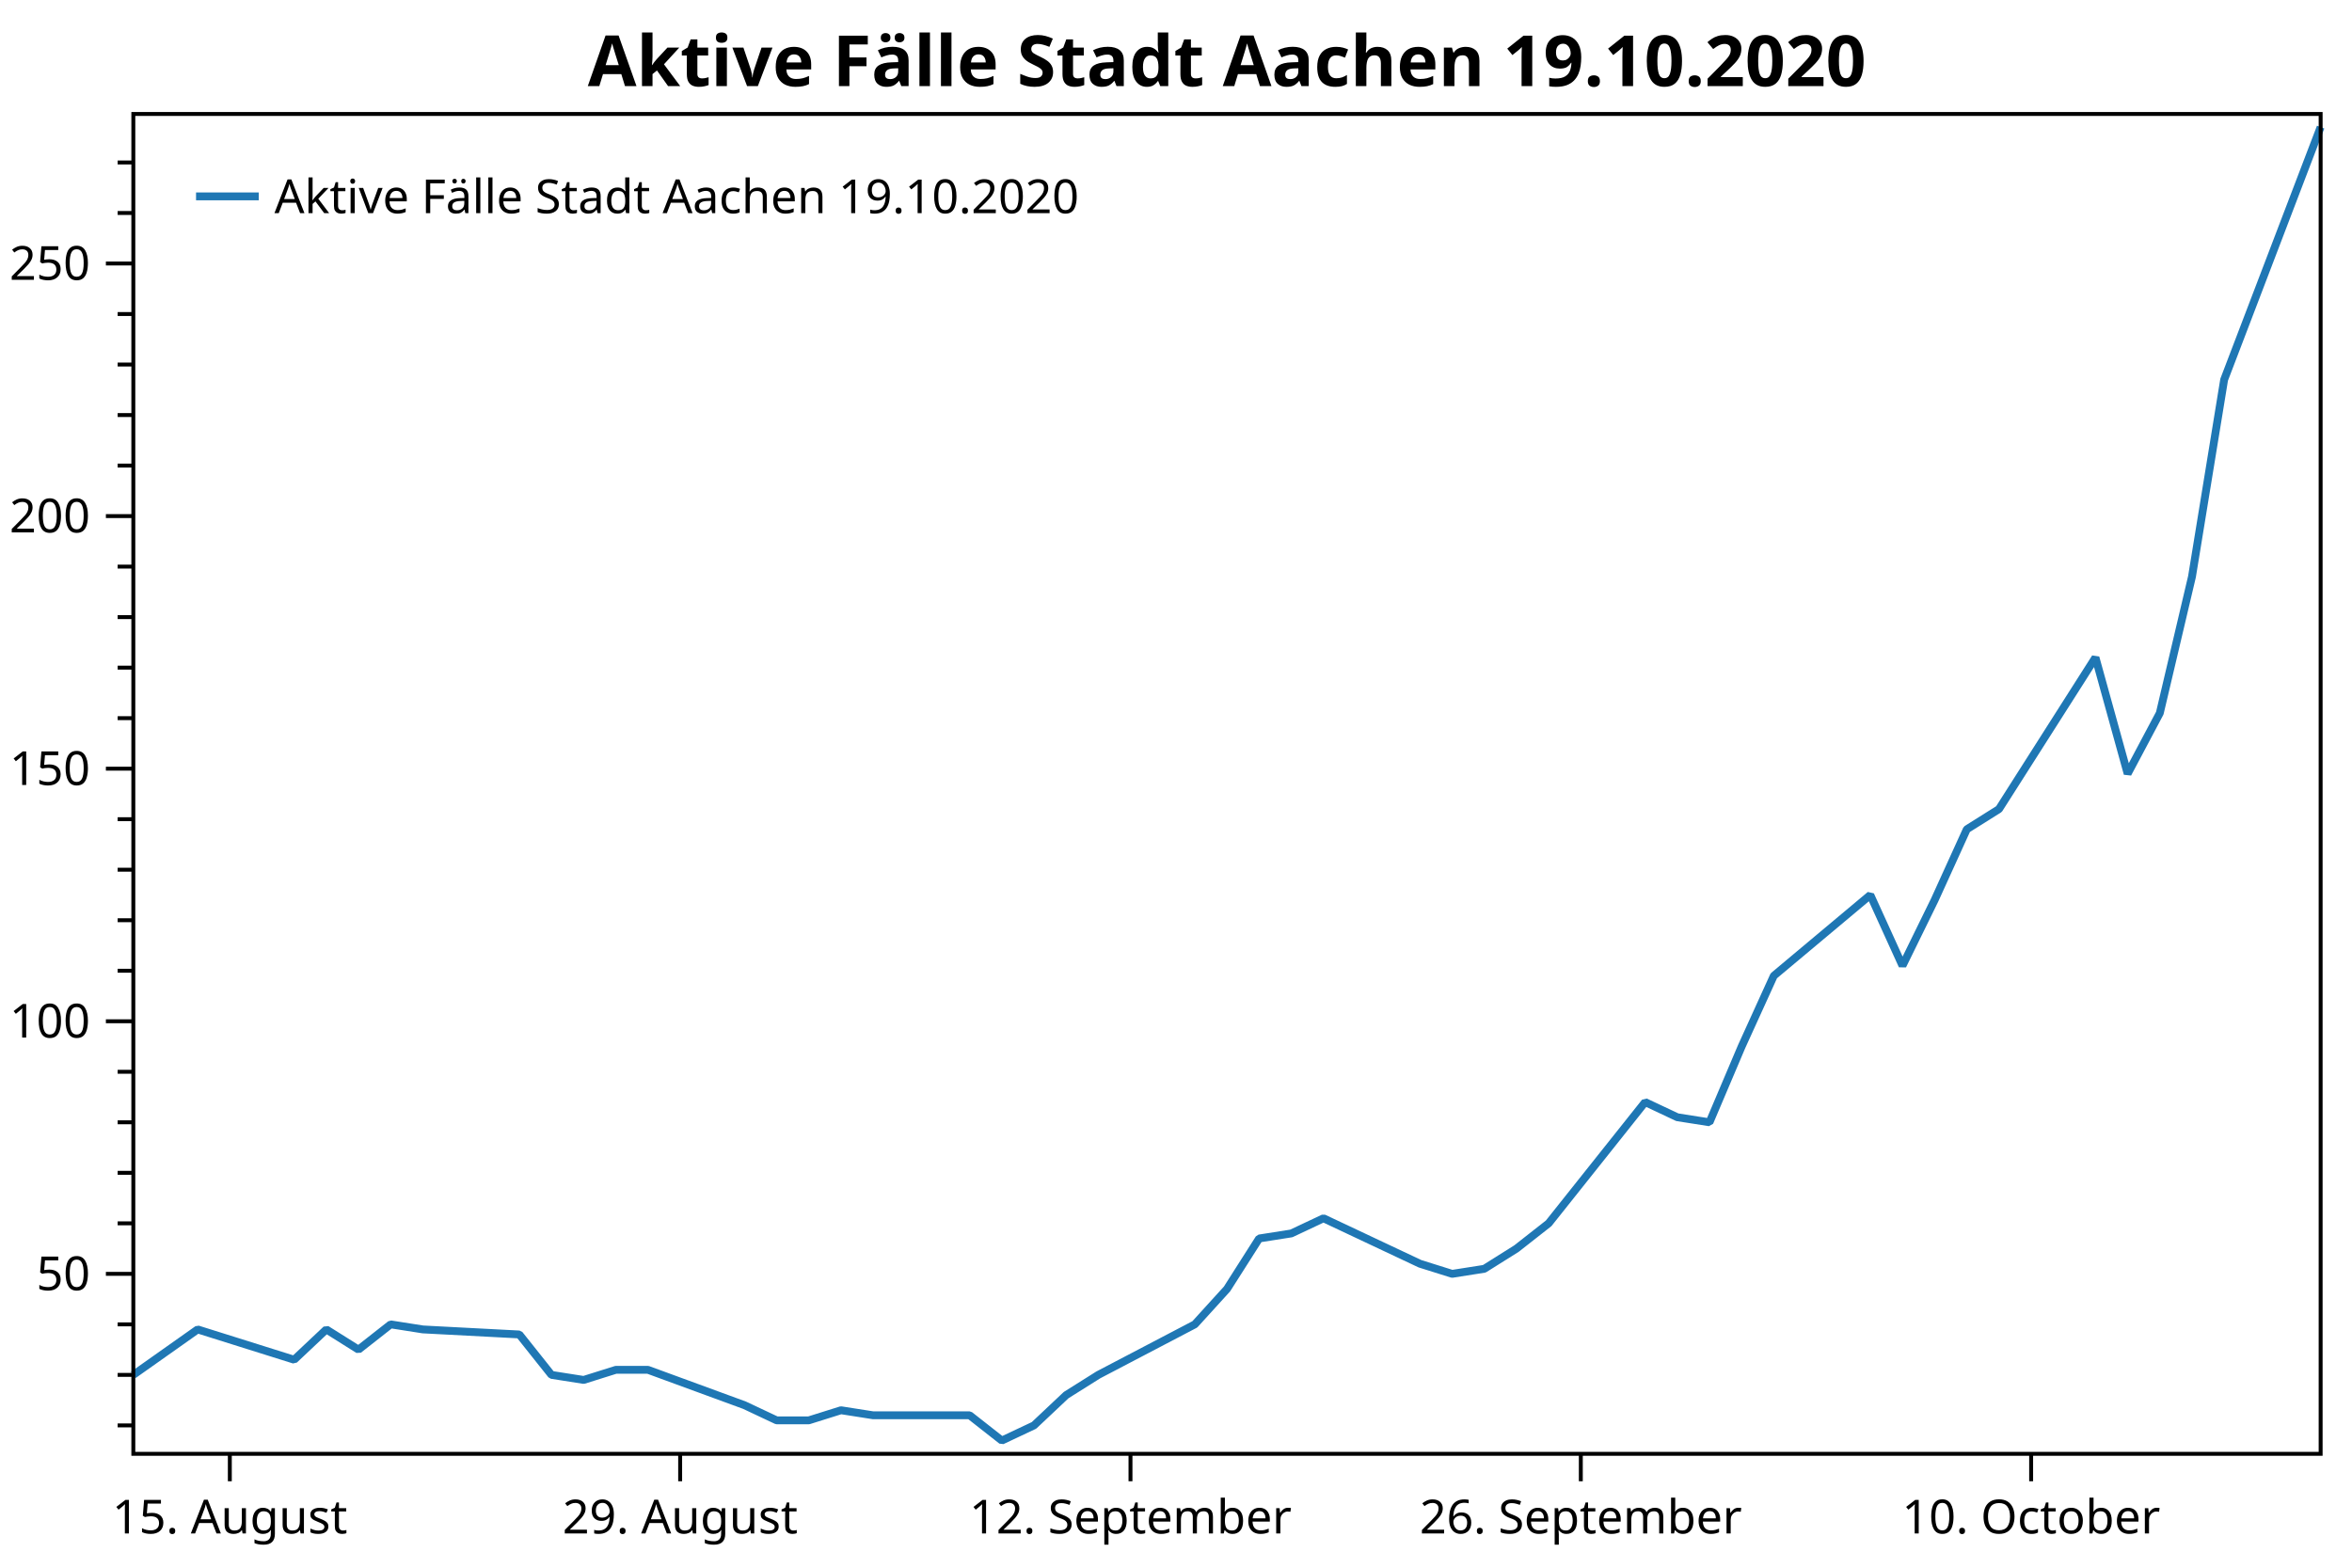
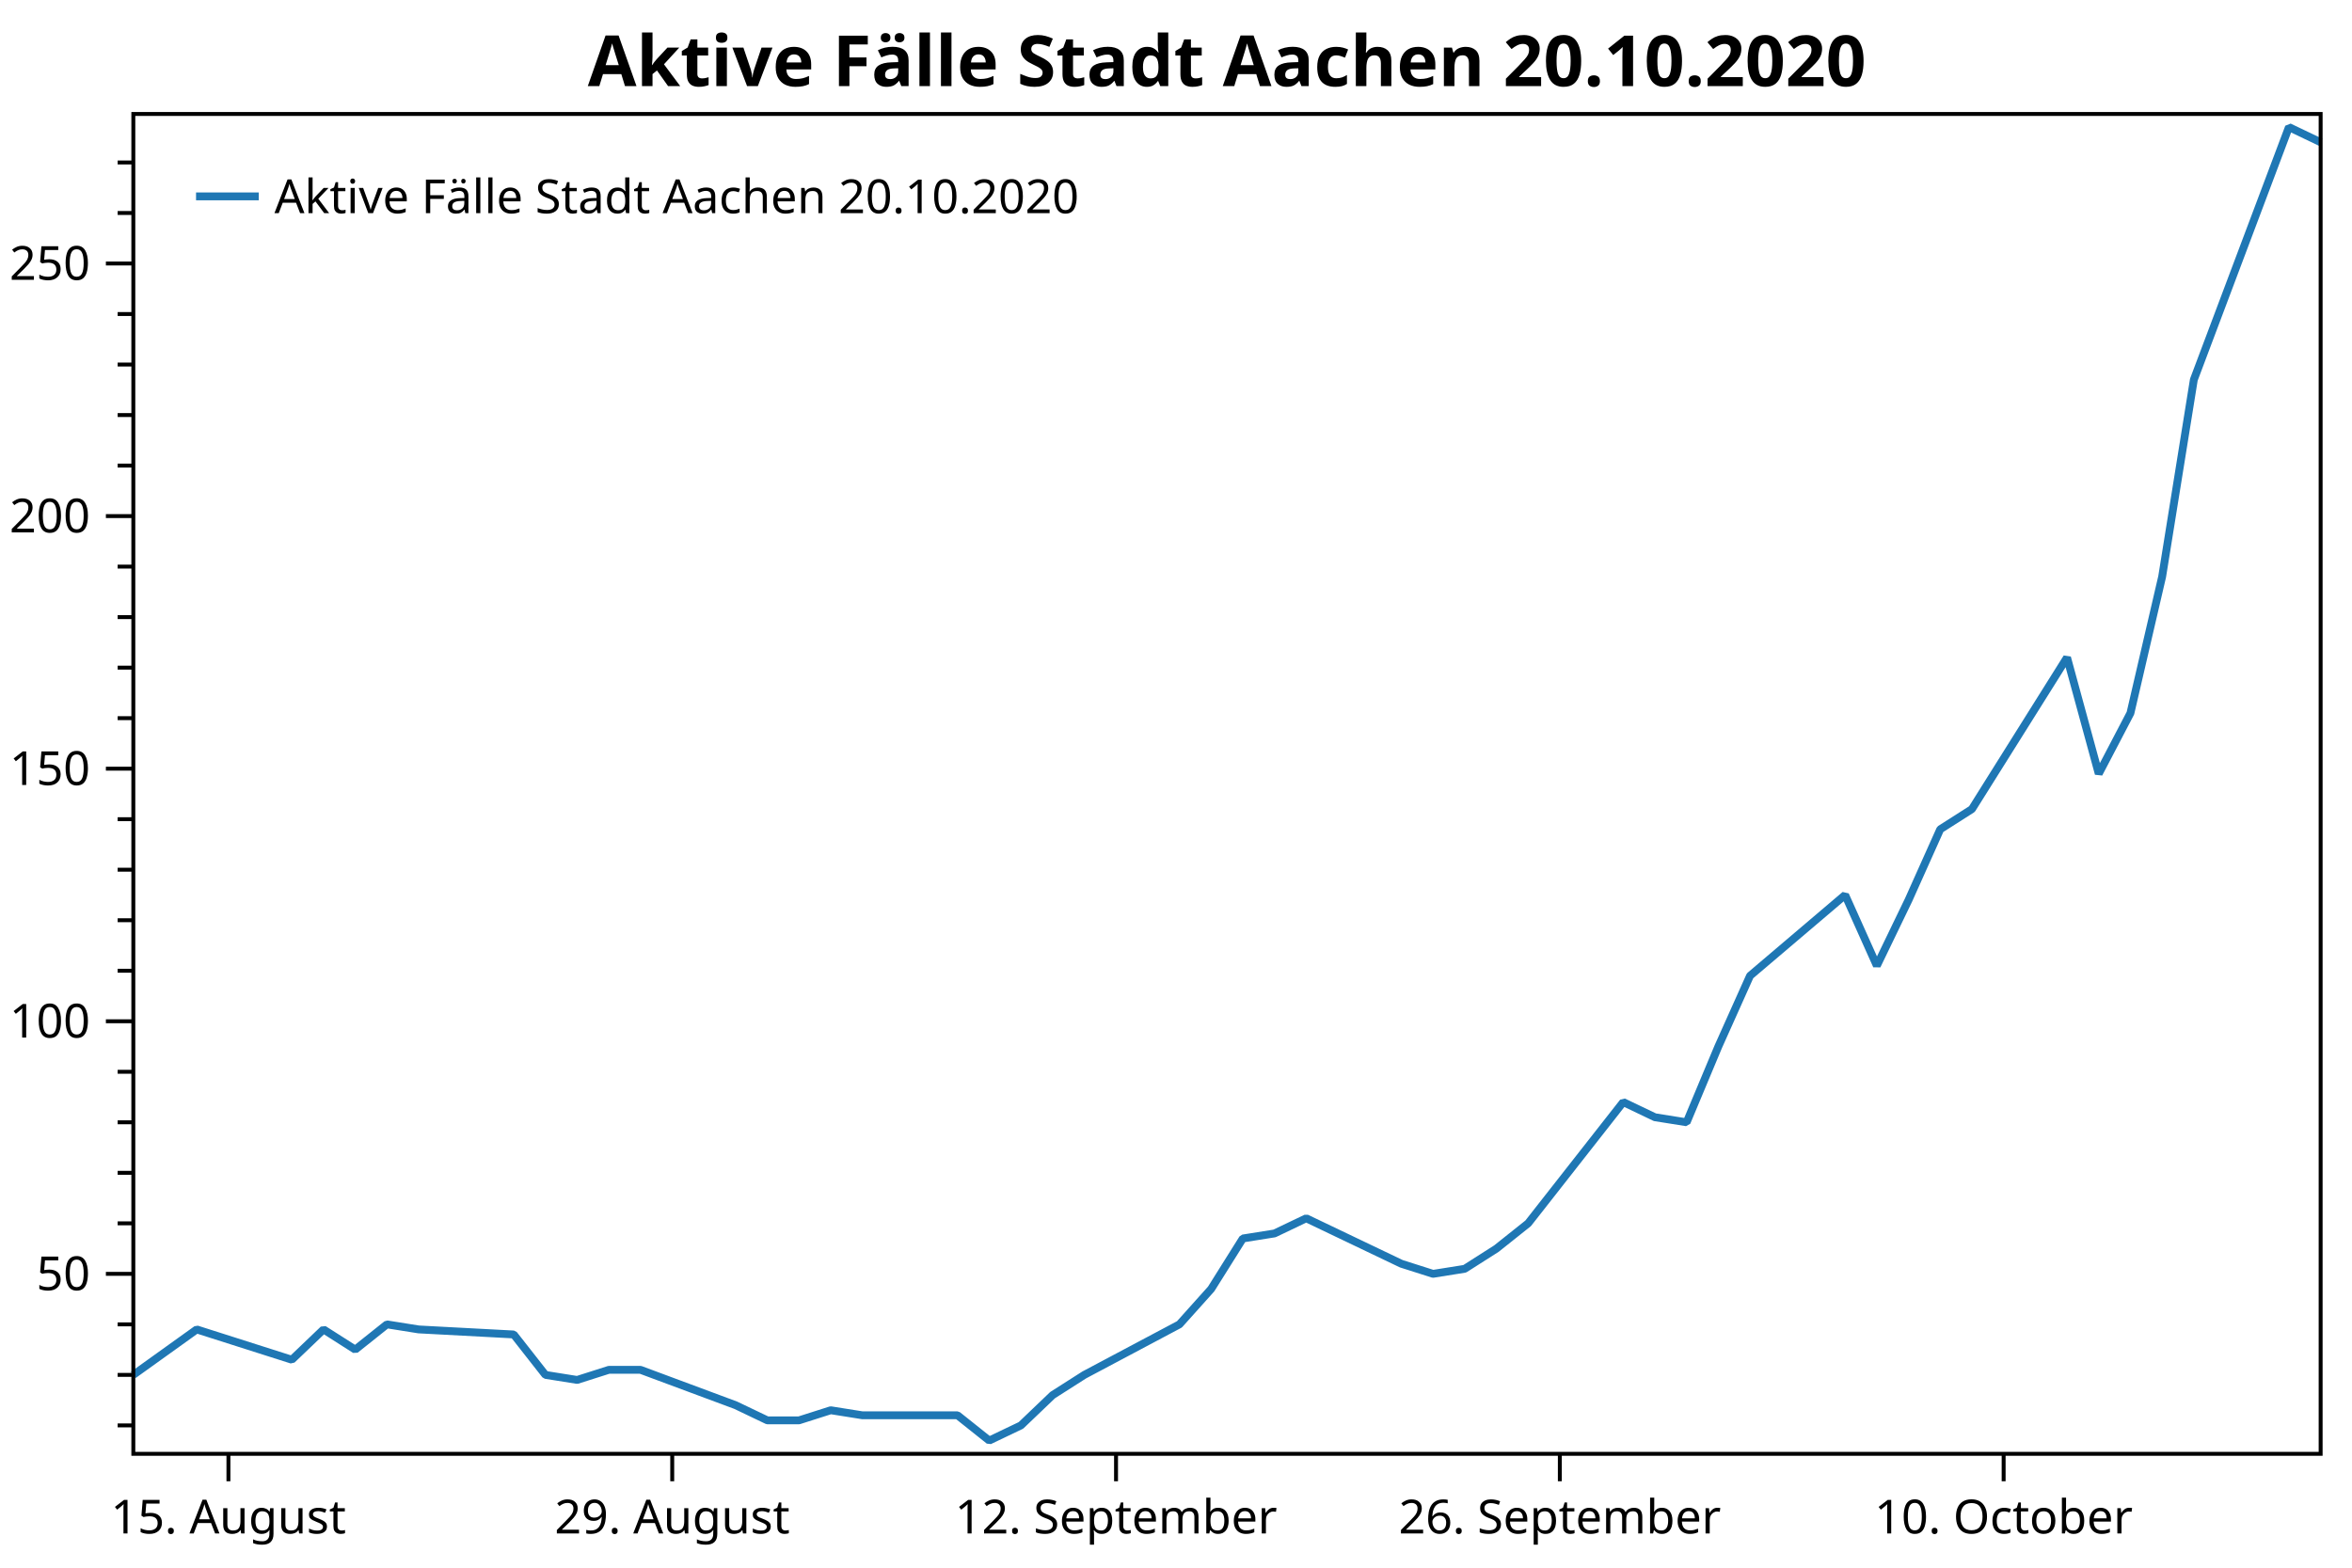
<svg xmlns="http://www.w3.org/2000/svg" width="600" height="400" version="1.1">
  <rect x="0" y="0" width="600" height="400" style="fill:rgb(255,255,255);stroke:none;" />
  <polyline points="34.012,363.695 30.012,363.695" style="fill:none;stroke:black;stroke-width:1" />
  <polyline points="34.012,350.806 30.012,350.806" style="fill:none;stroke:black;stroke-width:1" />
  <polyline points="34.012,337.916 30.012,337.916" style="fill:none;stroke:black;stroke-width:1" />
  <polyline points="34.012,312.137 30.012,312.137" style="fill:none;stroke:black;stroke-width:1" />
  <polyline points="34.012,299.247 30.012,299.247" style="fill:none;stroke:black;stroke-width:1" />
  <polyline points="34.012,286.357 30.012,286.357" style="fill:none;stroke:black;stroke-width:1" />
  <polyline points="34.012,273.468 30.012,273.468" style="fill:none;stroke:black;stroke-width:1" />
  <polyline points="34.012,247.688 30.012,247.688" style="fill:none;stroke:black;stroke-width:1" />
  <polyline points="34.012,234.799 30.012,234.799" style="fill:none;stroke:black;stroke-width:1" />
  <polyline points="34.012,221.909 30.012,221.909" style="fill:none;stroke:black;stroke-width:1" />
  <polyline points="34.012,209.019 30.012,209.019" style="fill:none;stroke:black;stroke-width:1" />
  <polyline points="34.012,183.24 30.012,183.24" style="fill:none;stroke:black;stroke-width:1" />
  <polyline points="34.012,170.35 30.012,170.35" style="fill:none;stroke:black;stroke-width:1" />
  <polyline points="34.012,157.461 30.012,157.461" style="fill:none;stroke:black;stroke-width:1" />
  <polyline points="34.012,144.571 30.012,144.571" style="fill:none;stroke:black;stroke-width:1" />
  <polyline points="34.012,118.792 30.012,118.792" style="fill:none;stroke:black;stroke-width:1" />
  <polyline points="34.012,105.902 30.012,105.902" style="fill:none;stroke:black;stroke-width:1" />
  <polyline points="34.012,93.012 30.012,93.012" style="fill:none;stroke:black;stroke-width:1" />
  <polyline points="34.012,80.123 30.012,80.123" style="fill:none;stroke:black;stroke-width:1" />
  <polyline points="34.012,54.343 30.012,54.343" style="fill:none;stroke:black;stroke-width:1" />
  <polyline points="34.012,41.454 30.012,41.454" style="fill:none;stroke:black;stroke-width:1" />
  <text dominant-baseline="middle" text-anchor="end" transform="translate(23.012,325.0263)" font-family="Segoe UI" font-size="12" font-weight="400" fill="black">50</text>
  <text dominant-baseline="middle" text-anchor="end" transform="translate(23.012,260.5779)" font-family="Segoe UI" font-size="12" font-weight="400" fill="black">100</text>
  <text dominant-baseline="middle" text-anchor="end" transform="translate(23.012,196.1296)" font-family="Segoe UI" font-size="12" font-weight="400" fill="black">150</text>
  <text dominant-baseline="middle" text-anchor="end" transform="translate(23.012,131.6813)" font-family="Segoe UI" font-size="12" font-weight="400" fill="black">200</text>
  <text dominant-baseline="middle" text-anchor="end" transform="translate(23.012,67.2329)" font-family="Segoe UI" font-size="12" font-weight="400" fill="black">250</text>
  <polyline points="34.012,325.026 27.012,325.026" style="fill:none;stroke:black;stroke-width:1" />
  <polyline points="34.012,260.578 27.012,260.578" style="fill:none;stroke:black;stroke-width:1" />
  <polyline points="34.012,196.13 27.012,196.13" style="fill:none;stroke:black;stroke-width:1" />
  <polyline points="34.012,131.681 27.012,131.681" style="fill:none;stroke:black;stroke-width:1" />
  <polyline points="34.012,67.233 27.012,67.233" style="fill:none;stroke:black;stroke-width:1" />
-   <text dominant-baseline="hanging" text-anchor="middle" transform="translate(58.6291,381.947)" font-family="Segoe UI" font-size="12" font-weight="400" fill="black">15. August</text>
-   <text dominant-baseline="hanging" text-anchor="middle" transform="translate(173.509,381.947)" font-family="Segoe UI" font-size="12" font-weight="400" fill="black">29. August</text>
-   <text dominant-baseline="hanging" text-anchor="middle" transform="translate(288.3889,381.947)" font-family="Segoe UI" font-size="12" font-weight="400" fill="black">12. September</text>
-   <text dominant-baseline="hanging" text-anchor="middle" transform="translate(403.2688,381.947)" font-family="Segoe UI" font-size="12" font-weight="400" fill="black">26. September</text>
-   <text dominant-baseline="hanging" text-anchor="middle" transform="translate(518.1486,381.947)" font-family="Segoe UI" font-size="12" font-weight="400" fill="black">10. October</text>
-   <polyline points="58.629,370.947 58.629,377.947" style="fill:none;stroke:black;stroke-width:1" />
-   <polyline points="173.509,370.947 173.509,377.947" style="fill:none;stroke:black;stroke-width:1" />
-   <polyline points="288.389,370.947 288.389,377.947" style="fill:none;stroke:black;stroke-width:1" />
-   <polyline points="403.269,370.947 403.269,377.947" style="fill:none;stroke:black;stroke-width:1" />
-   <polyline points="518.149,370.947 518.149,377.947" style="fill:none;stroke:black;stroke-width:1" />
-   <polyline points="34.012,350.806 50.423,339.205 75.04,346.939 83.246,339.205 91.452,344.361 99.658,337.916 107.863,339.205 132.481,340.494 140.686,350.806 148.892,352.095 157.098,349.517 165.303,349.517 189.92,358.539 198.126,362.406 206.332,362.406 214.537,359.828 222.743,361.117 247.36,361.117 255.566,367.562 263.772,363.695 271.978,355.962 280.183,350.806 304.8,337.916 313.006,328.893 321.212,316.003 329.417,314.714 337.623,310.848 362.24,322.448 370.446,325.026 378.652,323.737 386.857,318.581 395.063,312.137 419.68,281.201 427.886,285.068 436.092,286.357 444.297,267.023 452.503,248.977 477.12,228.354 485.326,246.399 493.531,229.643 501.737,211.597 509.943,206.441 534.56,167.772 542.766,197.419 550.971,181.951 559.177,147.149 567.383,96.879 592,32.431" style="fill:none;stroke:rgb(31,119,180);stroke-width:2;stroke-linejoin:bevel" />
-   <text dominant-baseline="hanging" text-anchor="middle" transform="translate(313.006,8)" font-family="Segoe UI" font-size="18" font-weight="700" fill="black">Aktive Fälle Stadt Aachen 19.10.2020</text>
+   <text dominant-baseline="hanging" text-anchor="middle" transform="translate(58.2723,381.947)" font-family="Segoe UI" font-size="12" font-weight="400" fill="black">15. August</text>
+   <text dominant-baseline="hanging" text-anchor="middle" transform="translate(171.4873,381.947)" font-family="Segoe UI" font-size="12" font-weight="400" fill="black">29. August</text>
+   <text dominant-baseline="hanging" text-anchor="middle" transform="translate(284.7023,381.947)" font-family="Segoe UI" font-size="12" font-weight="400" fill="black">12. September</text>
+   <text dominant-baseline="hanging" text-anchor="middle" transform="translate(397.9172,381.947)" font-family="Segoe UI" font-size="12" font-weight="400" fill="black">26. September</text>
+   <text dominant-baseline="hanging" text-anchor="middle" transform="translate(511.1322,381.947)" font-family="Segoe UI" font-size="12" font-weight="400" fill="black">10. October</text>
+   <polyline points="58.272,370.947 58.272,377.947" style="fill:none;stroke:black;stroke-width:1" />
+   <polyline points="171.487,370.947 171.487,377.947" style="fill:none;stroke:black;stroke-width:1" />
+   <polyline points="284.702,370.947 284.702,377.947" style="fill:none;stroke:black;stroke-width:1" />
+   <polyline points="397.917,370.947 397.917,377.947" style="fill:none;stroke:black;stroke-width:1" />
+   <polyline points="511.132,370.947 511.132,377.947" style="fill:none;stroke:black;stroke-width:1" />
+   <polyline points="34.012,350.806 50.186,339.205 74.446,346.939 82.533,339.205 90.62,344.361 98.706,337.916 106.793,339.205 131.053,340.494 139.14,350.806 147.227,352.095 155.314,349.517 163.4,349.517 187.661,358.539 195.748,362.406 203.834,362.406 211.921,359.828 220.008,361.117 244.268,361.117 252.355,367.562 260.442,363.695 268.529,355.962 276.615,350.806 300.876,337.916 308.963,328.893 317.049,316.003 325.136,314.714 333.223,310.848 357.483,322.448 365.57,325.026 373.657,323.737 381.744,318.581 389.83,312.137 414.091,281.201 422.178,285.068 430.264,286.357 438.351,267.023 446.438,248.977 470.698,228.354 478.785,246.399 486.872,229.643 494.959,211.597 503.045,206.441 527.306,167.772 535.393,197.419 543.479,181.951 551.566,147.149 559.653,96.879 583.913,32.431 592,36.298" style="fill:none;stroke:rgb(31,119,180);stroke-width:2;stroke-linejoin:bevel" />
+   <text dominant-baseline="hanging" text-anchor="middle" transform="translate(313.006,8)" font-family="Segoe UI" font-size="18" font-weight="700" fill="black">Aktive Fälle Stadt Aachen 20.10.2020</text>
  <polygon points="34.012,29.079 592,29.079 592,370.947 34.012,370.947" style="fill:none;stroke:black;stroke-width:1" />
  <polygon points="42.012,37.08 228.483,37.08 228.483,63.133 42.012,63.133" style="fill:none;stroke:none;" />
-   <text dominant-baseline="hanging" text-anchor="start" transform="translate(70.012,45.0795)" font-family="Segoe UI" font-size="12" font-weight="400" fill="black">Aktive Fälle Stadt Aachen 19.10.2020</text>
+   <text dominant-baseline="hanging" text-anchor="start" transform="translate(70.012,45.0795)" font-family="Segoe UI" font-size="12" font-weight="400" fill="black">Aktive Fälle Stadt Aachen 20.10.2020</text>
  <polyline points="50.012,50.106 66.012,50.106" style="fill:none;stroke:rgb(31,119,180);stroke-width:2" />
</svg>
